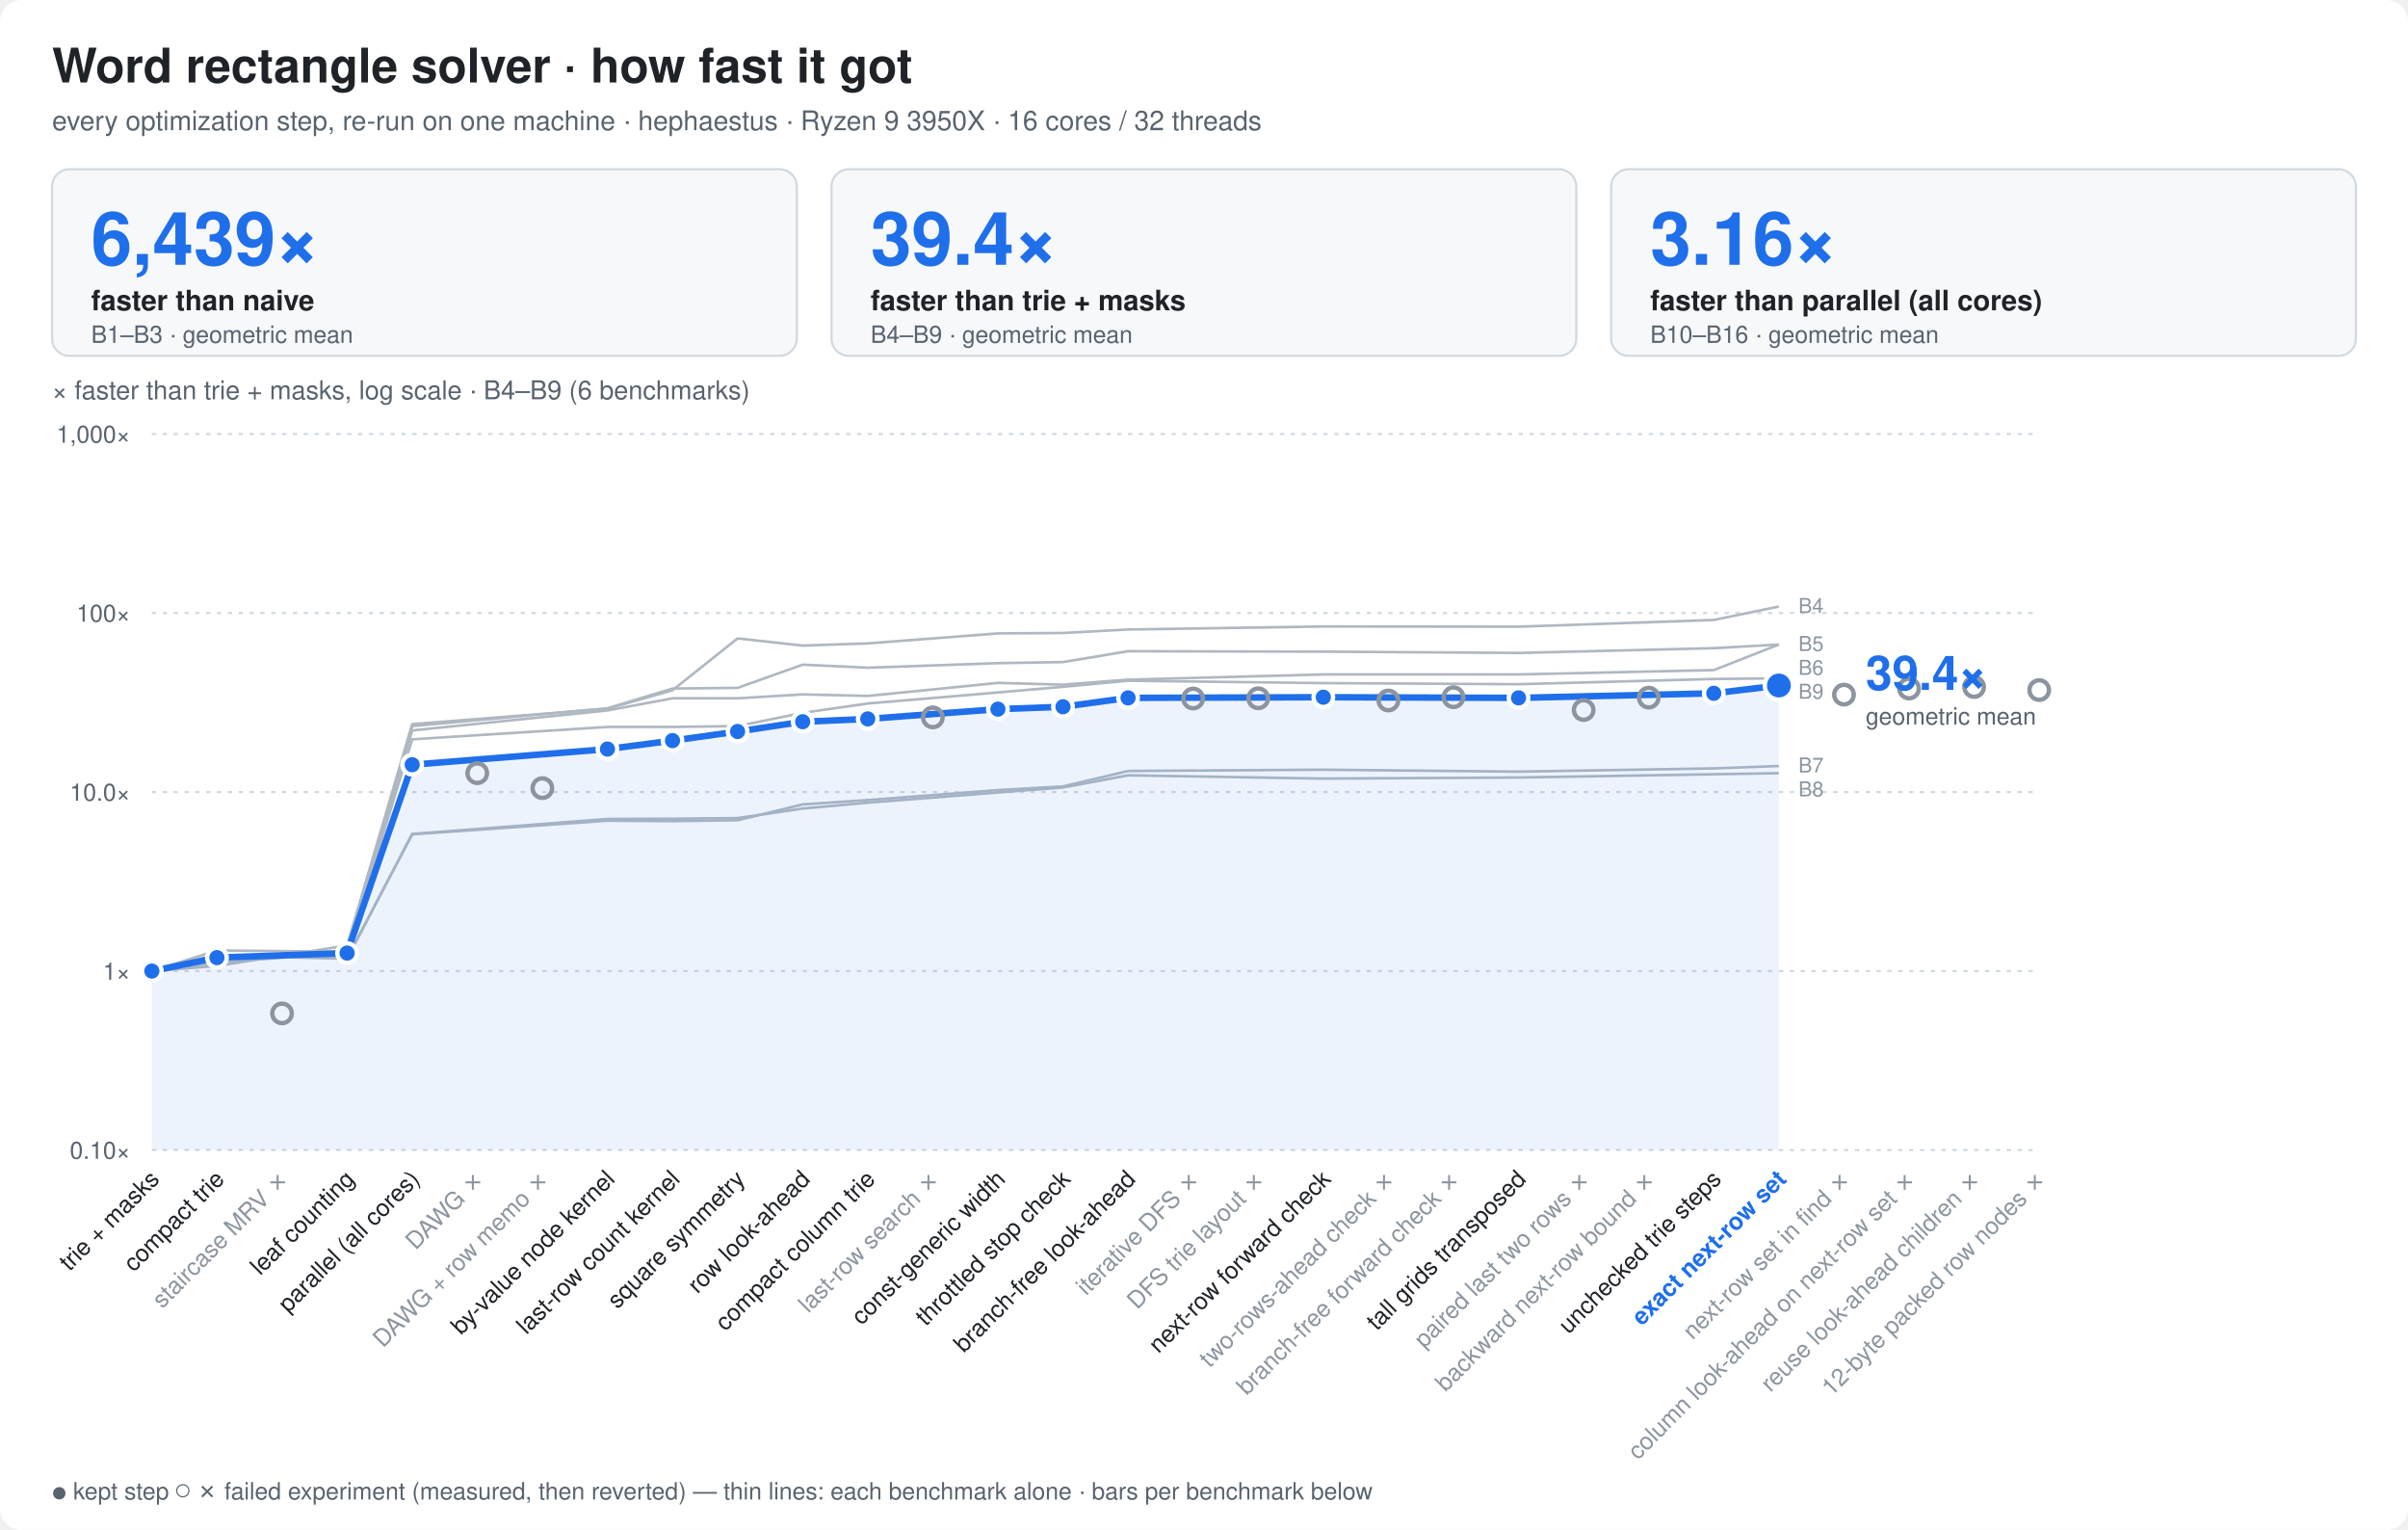
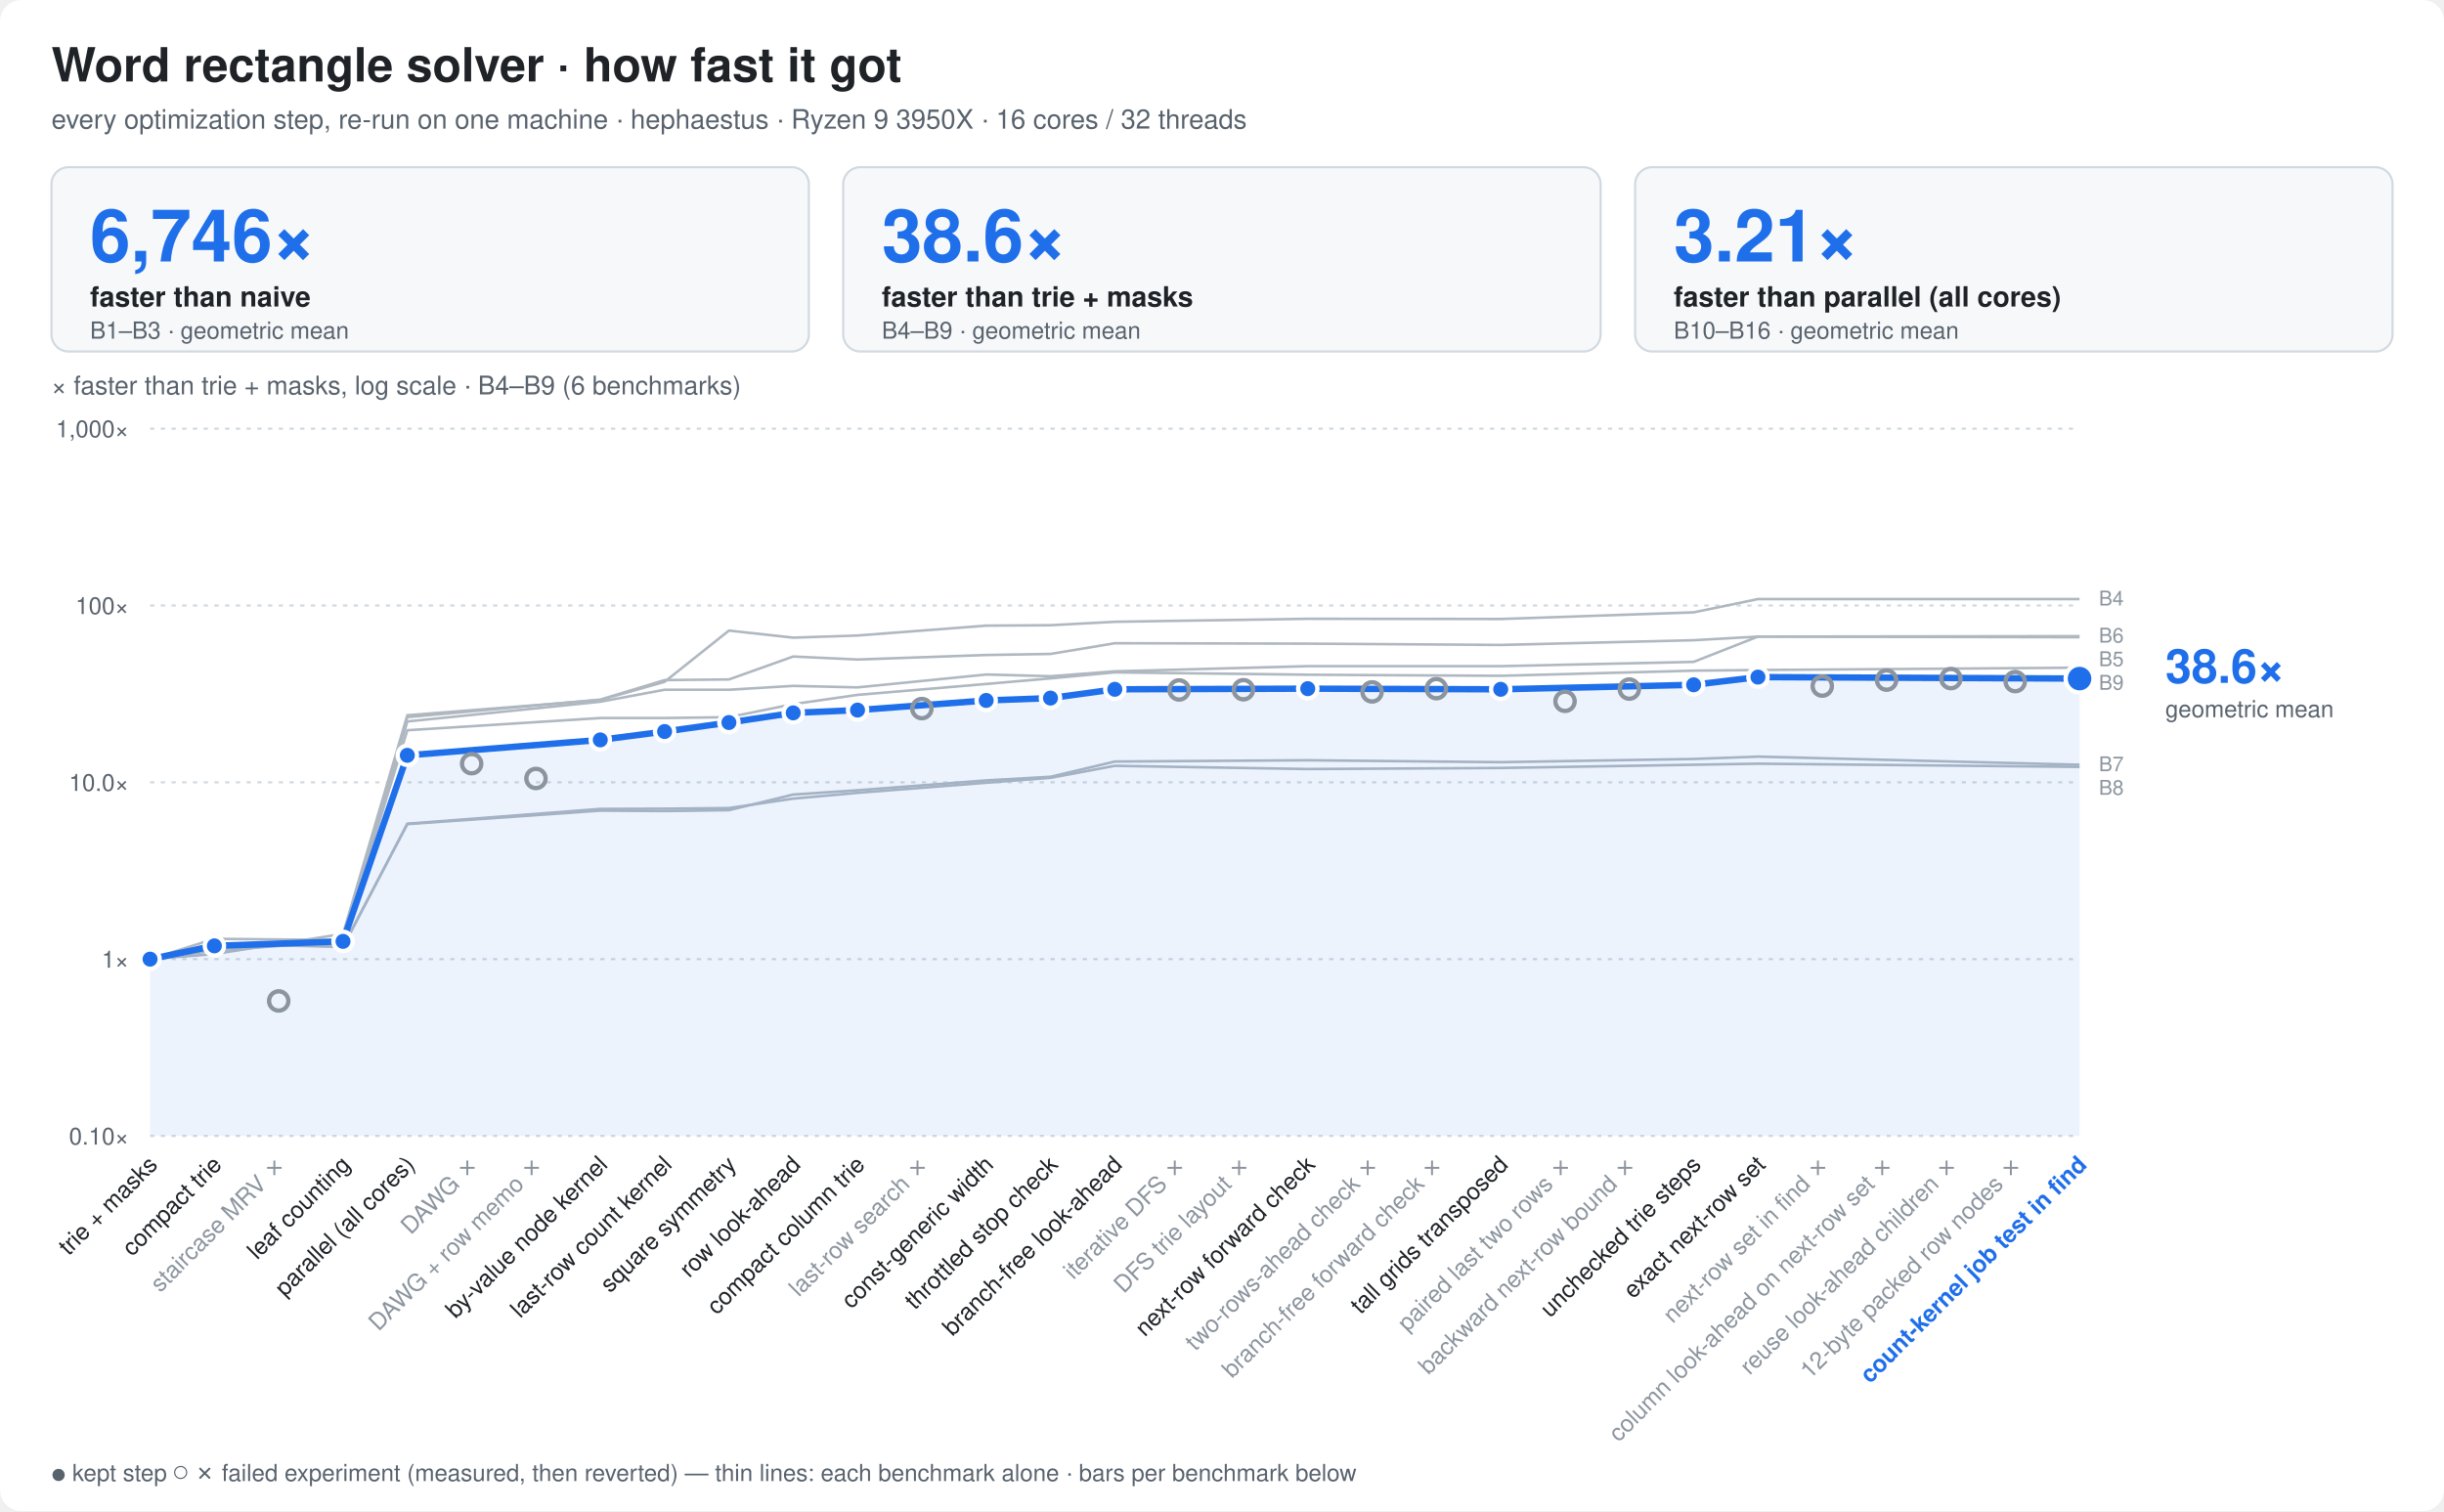
- <svg xmlns="http://www.w3.org/2000/svg" width="1110" height="705" viewBox="0 0 1110 705" font-family="ui-sans-serif,-apple-system,Segoe UI,Helvetica,Arial,sans-serif">
+ <svg xmlns="http://www.w3.org/2000/svg" width="1140" height="705" viewBox="0 0 1140 705" font-family="ui-sans-serif,-apple-system,Segoe UI,Helvetica,Arial,sans-serif">
  <style>
  .bg{fill:#ffffff} .t{fill:#1f2328} .m{fill:#59636e} .g{stroke:#d1d9e0}
  .bar{fill:#8fb8de} .best{fill:#1f6feb} .x{fill:#1a7f37;font-weight:600}
  .fail{fill:url(#hatch)} .hs{stroke:#afb8c1} .hb{fill:#eaeef2} .f{fill:#cf222e;font-weight:600}
  .ft{fill:#8c959f} .cur{fill:#1f6feb;font-weight:700}
  .ln{stroke:#1f6feb;fill:none} .lnf{fill:#1f6feb} .ctx{stroke:#afb8c1;fill:none} .ring{stroke:#ffffff}
  .fx{stroke:#8c959f;fill:none} .area{fill:#1f6feb;fill-opacity:.08} .tile{fill:#f6f8fa;stroke:#d1d9e0}
  .big{fill:#1f6feb;font-weight:800}
  .s2{stroke:#eb6834;fill:none} .s2f{fill:#eb6834} .s3{stroke:#1baf7a;fill:none} .s3f{fill:#1baf7a}
  @media (prefers-color-scheme: dark){
    .s2{stroke:#d95926} .s2f{fill:#d95926} .s3{stroke:#199e70} .s3f{fill:#199e70}
    .bg{fill:#0d1117} .t{fill:#e6edf3} .m{fill:#9198a1} .g{stroke:#30363d}
    .bar{fill:#2f5f8f} .best{fill:#4493f8} .x{fill:#3fb950}
    .hs{stroke:#484f58} .hb{fill:#21262d} .f{fill:#f85149} .ft{fill:#6e7681} .cur{fill:#4493f8}
    .ln{stroke:#4493f8} .lnf{fill:#4493f8} .ctx{stroke:#484f58} .ring{stroke:#0d1117}
    .fx{stroke:#6e7681} .area{fill:#4493f8;fill-opacity:.10} .tile{fill:#161b22;stroke:#30363d} .big{fill:#4493f8}
  }
</style>
-   <rect class="bg" width="1110" height="705" rx="10" />
+   <rect class="bg" width="1140" height="705" rx="10" />
  <text class="t" x="24" y="38" font-size="22" font-weight="800">Word rectangle solver · how fast it got</text>
  <text class="m" x="24" y="60" font-size="12.5">every optimization step, re-run on one machine · hephaestus · Ryzen 9 3950X · 16 cores / 32 threads</text>
-   <rect class="tile" x="24.0" y="78" width="343.3" height="86" rx="8" />
-   <text class="big" x="42.0" y="122" font-size="34">6,439×</text>
+   <rect class="tile" x="24.0" y="78" width="353.3" height="86" rx="8" />
+   <text class="big" x="42.0" y="122" font-size="34">6,746×</text>
  <text class="t" x="42.0" y="143" font-size="13" font-weight="600">faster than naive</text>
  <text class="m" x="42.0" y="158" font-size="11">B1–B3 · geometric mean</text>
-   <rect class="tile" x="383.3" y="78" width="343.3" height="86" rx="8" />
-   <text class="big" x="401.3" y="122" font-size="34">39.4×</text>
-   <text class="t" x="401.3" y="143" font-size="13" font-weight="600">faster than trie + masks</text>
-   <text class="m" x="401.3" y="158" font-size="11">B4–B9 · geometric mean</text>
-   <rect class="tile" x="742.7" y="78" width="343.3" height="86" rx="8" />
-   <text class="big" x="760.7" y="122" font-size="34">3.16×</text>
-   <text class="t" x="760.7" y="143" font-size="13" font-weight="600">faster than parallel (all cores)</text>
-   <text class="m" x="760.7" y="158" font-size="11">B10–B16 · geometric mean</text>
-   <line class="g" x1="70" x2="940" y1="530.0" y2="530.0" stroke-dasharray="2 3" />
+   <rect class="tile" x="393.3" y="78" width="353.3" height="86" rx="8" />
+   <text class="big" x="411.3" y="122" font-size="34">38.6×</text>
+   <text class="t" x="411.3" y="143" font-size="13" font-weight="600">faster than trie + masks</text>
+   <text class="m" x="411.3" y="158" font-size="11">B4–B9 · geometric mean</text>
+   <rect class="tile" x="762.7" y="78" width="353.3" height="86" rx="8" />
+   <text class="big" x="780.7" y="122" font-size="34">3.21×</text>
+   <text class="t" x="780.7" y="143" font-size="13" font-weight="600">faster than parallel (all cores)</text>
+   <text class="m" x="780.7" y="158" font-size="11">B10–B16 · geometric mean</text>
+   <line class="g" x1="70" x2="970" y1="530.0" y2="530.0" stroke-dasharray="2 3" />
  <text class="m" x="60" y="534.0" font-size="11" text-anchor="end">0.10×</text>
-   <line class="g" x1="70" x2="940" y1="447.5" y2="447.5" stroke-dasharray="2 3" />
+   <line class="g" x1="70" x2="970" y1="447.5" y2="447.5" stroke-dasharray="2 3" />
  <text class="m" x="60" y="451.5" font-size="11" text-anchor="end">1×</text>
-   <line class="g" x1="70" x2="940" y1="365.0" y2="365.0" stroke-dasharray="2 3" />
+   <line class="g" x1="70" x2="970" y1="365.0" y2="365.0" stroke-dasharray="2 3" />
  <text class="m" x="60" y="369.0" font-size="11" text-anchor="end">10.0×</text>
-   <line class="g" x1="70" x2="940" y1="282.5" y2="282.5" stroke-dasharray="2 3" />
+   <line class="g" x1="70" x2="970" y1="282.5" y2="282.5" stroke-dasharray="2 3" />
  <text class="m" x="60" y="286.5" font-size="11" text-anchor="end">100×</text>
-   <line class="g" x1="70" x2="940" y1="200.0" y2="200.0" stroke-dasharray="2 3" />
+   <line class="g" x1="70" x2="970" y1="200.0" y2="200.0" stroke-dasharray="2 3" />
  <text class="m" x="60" y="204.0" font-size="11" text-anchor="end">1,000×</text>
  <text class="m" x="24" y="184" font-size="12">× faster than trie + masks, log scale · B4–B9 (6 benchmarks)</text>
-   <polyline class="ctx" points="70.0,447.5 100.0,445.1 160.0,435.7 190.0,333.7 280.0,326.6 310.0,318.1 340.0,294.2 370.0,297.5 400.0,296.5 460.0,291.9 490.0,291.7 520.0,290.1 610.0,288.7 700.0,288.8 790.0,285.7 820.0,279.5" stroke-width="1.2" stroke-linejoin="round" />
-   <polyline class="ctx" points="70.0,447.5 100.0,443.5 160.0,439.2 190.0,336.6 280.0,327.4 310.0,321.8 340.0,321.8 370.0,320.0 400.0,320.7 460.0,314.7 490.0,315.5 520.0,313.2 610.0,310.8 700.0,310.8 790.0,308.8 820.0,297.0" stroke-width="1.2" stroke-linejoin="round" />
-   <polyline class="ctx" points="70.0,447.5 100.0,440.9 160.0,438.5 190.0,334.6 280.0,326.4 310.0,317.3 340.0,317.0 370.0,306.3 400.0,307.7 460.0,305.6 490.0,305.1 520.0,300.1 610.0,300.3 700.0,300.9 790.0,298.7 820.0,297.0" stroke-width="1.2" stroke-linejoin="round" />
-   <polyline class="ctx" points="70.0,447.5 100.0,440.0 160.0,441.6 190.0,384.5 280.0,378.2 310.0,378.4 340.0,378.0 370.0,370.7 400.0,368.7 460.0,364.1 490.0,362.4 520.0,355.3 610.0,354.7 700.0,355.6 790.0,354.1 820.0,353.0" stroke-width="1.2" stroke-linejoin="round" />
-   <polyline class="ctx" points="70.0,447.5 100.0,440.4 160.0,441.8 190.0,384.3 280.0,377.4 310.0,377.3 340.0,377.0 370.0,372.6 400.0,369.9 460.0,365.2 490.0,362.9 520.0,357.3 610.0,358.8 700.0,358.3 790.0,356.8 820.0,356.3" stroke-width="1.2" stroke-linejoin="round" />
-   <polyline class="ctx" points="70.0,447.5 100.0,438.0 160.0,438.6 190.0,340.7 280.0,335.0 310.0,335.0 340.0,334.6 370.0,328.5 400.0,324.2 460.0,319.1 490.0,316.5 520.0,313.7 610.0,314.8 700.0,315.3 790.0,312.9 820.0,312.6" stroke-width="1.2" stroke-linejoin="round" />
-   <text class="ft" x="829.0" y="282.5" font-size="9.5">B4</text>
-   <text class="ft" x="829.0" y="300.0" font-size="9.5">B5</text>
-   <text class="ft" x="829.0" y="311.0" font-size="9.5">B6</text>
-   <text class="ft" x="829.0" y="322.0" font-size="9.5">B9</text>
-   <text class="ft" x="829.0" y="356.0" font-size="9.5">B7</text>
-   <text class="ft" x="829.0" y="367.0" font-size="9.5">B8</text>
-   <polygon class="area" points="70.0,530 70.0,447.5 100.0,441.3 160.0,439.2 190.0,352.4 280.0,345.2 310.0,341.3 340.0,337.1 370.0,332.6 400.0,331.3 460.0,326.8 490.0,325.7 520.0,321.6 610.0,321.3 700.0,321.6 790.0,319.5 820.0,315.9 820.0,530" />
-   <polyline class="ln" points="70.0,447.5 100.0,441.3 160.0,439.2 190.0,352.4 280.0,345.2 310.0,341.3 340.0,337.1 370.0,332.6 400.0,331.3 460.0,326.8 490.0,325.7 520.0,321.6 610.0,321.3 700.0,321.6 790.0,319.5 820.0,315.9" stroke-width="3" stroke-linejoin="round" stroke-linecap="round" />
+   <polyline class="ctx" points="70.0,447.5 100.0,445.1 160.0,435.7 190.0,333.7 280.0,326.6 310.0,318.1 340.0,294.2 370.0,297.5 400.0,296.5 460.0,291.9 490.0,291.7 520.0,290.1 610.0,288.7 700.0,288.8 790.0,285.7 820.0,279.5 970.0,279.5" stroke-width="1.2" stroke-linejoin="round" />
+   <polyline class="ctx" points="70.0,447.5 100.0,443.5 160.0,439.2 190.0,336.6 280.0,327.4 310.0,321.8 340.0,321.8 370.0,320.0 400.0,320.7 460.0,314.7 490.0,315.5 520.0,313.2 610.0,310.8 700.0,310.8 790.0,308.8 820.0,297.0 970.0,297.3" stroke-width="1.2" stroke-linejoin="round" />
+   <polyline class="ctx" points="70.0,447.5 100.0,440.9 160.0,438.5 190.0,334.6 280.0,326.4 310.0,317.3 340.0,317.0 370.0,306.3 400.0,307.7 460.0,305.6 490.0,305.1 520.0,300.1 610.0,300.3 700.0,300.9 790.0,298.7 820.0,297.0 970.0,296.8" stroke-width="1.2" stroke-linejoin="round" />
+   <polyline class="ctx" points="70.0,447.5 100.0,440.0 160.0,441.6 190.0,384.5 280.0,378.2 310.0,378.4 340.0,378.0 370.0,370.7 400.0,368.7 460.0,364.1 490.0,362.4 520.0,355.3 610.0,354.7 700.0,355.6 790.0,354.1 820.0,353.0 970.0,356.8" stroke-width="1.2" stroke-linejoin="round" />
+   <polyline class="ctx" points="70.0,447.5 100.0,440.4 160.0,441.8 190.0,384.3 280.0,377.4 310.0,377.3 340.0,377.0 370.0,372.6 400.0,369.9 460.0,365.2 490.0,362.9 520.0,357.3 610.0,358.8 700.0,358.3 790.0,356.8 820.0,356.3 970.0,357.8" stroke-width="1.2" stroke-linejoin="round" />
+   <polyline class="ctx" points="70.0,447.5 100.0,438.0 160.0,438.6 190.0,340.7 280.0,335.0 310.0,335.0 340.0,334.6 370.0,328.5 400.0,324.2 460.0,319.1 490.0,316.5 520.0,313.7 610.0,314.8 700.0,315.3 790.0,312.9 820.0,312.6 970.0,311.5" stroke-width="1.2" stroke-linejoin="round" />
+   <text class="ft" x="979.0" y="282.5" font-size="9.5">B4</text>
+   <text class="ft" x="979.0" y="299.8" font-size="9.5">B6</text>
+   <text class="ft" x="979.0" y="310.8" font-size="9.5">B5</text>
+   <text class="ft" x="979.0" y="321.8" font-size="9.5">B9</text>
+   <text class="ft" x="979.0" y="359.8" font-size="9.5">B7</text>
+   <text class="ft" x="979.0" y="370.8" font-size="9.5">B8</text>
+   <polygon class="area" points="70.0,530 70.0,447.5 100.0,441.3 160.0,439.2 190.0,352.4 280.0,345.2 310.0,341.3 340.0,337.1 370.0,332.6 400.0,331.3 460.0,326.8 490.0,325.7 520.0,321.6 610.0,321.3 700.0,321.6 790.0,319.5 820.0,315.9 970.0,316.6 970.0,530" />
+   <polyline class="ln" points="70.0,447.5 100.0,441.3 160.0,439.2 190.0,352.4 280.0,345.2 310.0,341.3 340.0,337.1 370.0,332.6 400.0,331.3 460.0,326.8 490.0,325.7 520.0,321.6 610.0,321.3 700.0,321.6 790.0,319.5 820.0,315.9 970.0,316.6" stroke-width="3" stroke-linejoin="round" stroke-linecap="round" />
  <circle class="lnf ring" cx="70.0" cy="447.5" r="4.5" stroke-width="2" />
  <circle class="lnf ring" cx="100.0" cy="441.3" r="4.5" stroke-width="2" />
  <circle class="fx ring" cx="130.0" cy="467.0" r="4.5" stroke-width="2" fill="none" />
  <circle class="fx" cx="130.0" cy="467.0" r="4.5" stroke-width="1.6" />
  <circle class="lnf ring" cx="160.0" cy="439.2" r="4.5" stroke-width="2" />
  <circle class="lnf ring" cx="190.0" cy="352.4" r="4.5" stroke-width="2" />
  <circle class="fx ring" cx="220.0" cy="356.3" r="4.5" stroke-width="2" fill="none" />
  <circle class="fx" cx="220.0" cy="356.3" r="4.5" stroke-width="1.6" />
  <circle class="fx ring" cx="250.0" cy="363.2" r="4.5" stroke-width="2" fill="none" />
  <circle class="fx" cx="250.0" cy="363.2" r="4.5" stroke-width="1.6" />
  <circle class="lnf ring" cx="280.0" cy="345.2" r="4.5" stroke-width="2" />
  <circle class="lnf ring" cx="310.0" cy="341.3" r="4.5" stroke-width="2" />
  <circle class="lnf ring" cx="340.0" cy="337.1" r="4.5" stroke-width="2" />
  <circle class="lnf ring" cx="370.0" cy="332.6" r="4.5" stroke-width="2" />
  <circle class="lnf ring" cx="400.0" cy="331.3" r="4.5" stroke-width="2" />
  <circle class="fx ring" cx="430.0" cy="330.6" r="4.5" stroke-width="2" fill="none" />
  <circle class="fx" cx="430.0" cy="330.6" r="4.5" stroke-width="1.6" />
  <circle class="lnf ring" cx="460.0" cy="326.8" r="4.5" stroke-width="2" />
  <circle class="lnf ring" cx="490.0" cy="325.7" r="4.5" stroke-width="2" />
  <circle class="lnf ring" cx="520.0" cy="321.6" r="4.5" stroke-width="2" />
  <circle class="fx ring" cx="550.0" cy="321.9" r="4.5" stroke-width="2" fill="none" />
  <circle class="fx" cx="550.0" cy="321.9" r="4.5" stroke-width="1.6" />
  <circle class="fx ring" cx="580.0" cy="321.8" r="4.5" stroke-width="2" fill="none" />
  <circle class="fx" cx="580.0" cy="321.8" r="4.5" stroke-width="1.6" />
  <circle class="lnf ring" cx="610.0" cy="321.3" r="4.5" stroke-width="2" />
  <circle class="fx ring" cx="640.0" cy="322.8" r="4.5" stroke-width="2" fill="none" />
  <circle class="fx" cx="640.0" cy="322.8" r="4.5" stroke-width="1.6" />
  <circle class="fx ring" cx="670.0" cy="321.3" r="4.5" stroke-width="2" fill="none" />
  <circle class="fx" cx="670.0" cy="321.3" r="4.5" stroke-width="1.6" />
  <circle class="lnf ring" cx="700.0" cy="321.6" r="4.5" stroke-width="2" />
  <circle class="fx ring" cx="730.0" cy="327.2" r="4.5" stroke-width="2" fill="none" />
  <circle class="fx" cx="730.0" cy="327.2" r="4.5" stroke-width="1.6" />
  <circle class="fx ring" cx="760.0" cy="321.5" r="4.5" stroke-width="2" fill="none" />
  <circle class="fx" cx="760.0" cy="321.5" r="4.5" stroke-width="1.6" />
  <circle class="lnf ring" cx="790.0" cy="319.5" r="4.5" stroke-width="2" />
-   <circle class="lnf ring" cx="820.0" cy="315.9" r="6.5" stroke-width="2" />
+   <circle class="lnf ring" cx="820.0" cy="315.9" r="4.5" stroke-width="2" />
  <circle class="fx ring" cx="850.0" cy="320.1" r="4.5" stroke-width="2" fill="none" />
  <circle class="fx" cx="850.0" cy="320.1" r="4.5" stroke-width="1.6" />
  <circle class="fx ring" cx="880.0" cy="317.3" r="4.5" stroke-width="2" fill="none" />
  <circle class="fx" cx="880.0" cy="317.3" r="4.5" stroke-width="1.6" />
  <circle class="fx ring" cx="910.0" cy="316.6" r="4.5" stroke-width="2" fill="none" />
  <circle class="fx" cx="910.0" cy="316.6" r="4.5" stroke-width="1.6" />
  <circle class="fx ring" cx="940.0" cy="318.0" r="4.5" stroke-width="2" fill="none" />
  <circle class="fx" cx="940.0" cy="318.0" r="4.5" stroke-width="1.6" />
-   <text class="big" x="860.0" y="317.9" font-size="22">39.4×</text>
-   <text class="m" x="860.0" y="333.9" font-size="11">geometric mean</text>
+   <circle class="lnf ring" cx="970.0" cy="316.6" r="6.5" stroke-width="2" />
+   <text class="big" x="1010.0" y="318.6" font-size="22">38.6×</text>
+   <text class="m" x="1010.0" y="334.6" font-size="11">geometric mean</text>
  <text class="t" font-size="11" text-anchor="end" transform="translate(74.0,544) rotate(-45)">trie + masks</text>
  <text class="t" font-size="11" text-anchor="end" transform="translate(104.0,544) rotate(-45)">compact trie</text>
  <text class="ft" font-size="11" text-anchor="end" transform="translate(134.0,544) rotate(-45)">staircase MRV ✗</text>
  <text class="t" font-size="11" text-anchor="end" transform="translate(164.0,544) rotate(-45)">leaf counting</text>
  <text class="t" font-size="11" text-anchor="end" transform="translate(194.0,544) rotate(-45)">parallel (all cores)</text>
  <text class="ft" font-size="11" text-anchor="end" transform="translate(224.0,544) rotate(-45)">DAWG ✗</text>
  <text class="ft" font-size="11" text-anchor="end" transform="translate(254.0,544) rotate(-45)">DAWG + row memo ✗</text>
  <text class="t" font-size="11" text-anchor="end" transform="translate(284.0,544) rotate(-45)">by-value node kernel</text>
  <text class="t" font-size="11" text-anchor="end" transform="translate(314.0,544) rotate(-45)">last-row count kernel</text>
  <text class="t" font-size="11" text-anchor="end" transform="translate(344.0,544) rotate(-45)">square symmetry</text>
  <text class="t" font-size="11" text-anchor="end" transform="translate(374.0,544) rotate(-45)">row look-ahead</text>
  <text class="t" font-size="11" text-anchor="end" transform="translate(404.0,544) rotate(-45)">compact column trie</text>
  <text class="ft" font-size="11" text-anchor="end" transform="translate(434.0,544) rotate(-45)">last-row search ✗</text>
  <text class="t" font-size="11" text-anchor="end" transform="translate(464.0,544) rotate(-45)">const-generic width</text>
  <text class="t" font-size="11" text-anchor="end" transform="translate(494.0,544) rotate(-45)">throttled stop check</text>
  <text class="t" font-size="11" text-anchor="end" transform="translate(524.0,544) rotate(-45)">branch-free look-ahead</text>
  <text class="ft" font-size="11" text-anchor="end" transform="translate(554.0,544) rotate(-45)">iterative DFS ✗</text>
  <text class="ft" font-size="11" text-anchor="end" transform="translate(584.0,544) rotate(-45)">DFS trie layout ✗</text>
  <text class="t" font-size="11" text-anchor="end" transform="translate(614.0,544) rotate(-45)">next-row forward check</text>
  <text class="ft" font-size="11" text-anchor="end" transform="translate(644.0,544) rotate(-45)">two-rows-ahead check ✗</text>
  <text class="ft" font-size="11" text-anchor="end" transform="translate(674.0,544) rotate(-45)">branch-free forward check ✗</text>
  <text class="t" font-size="11" text-anchor="end" transform="translate(704.0,544) rotate(-45)">tall grids transposed</text>
  <text class="ft" font-size="11" text-anchor="end" transform="translate(734.0,544) rotate(-45)">paired last two rows ✗</text>
  <text class="ft" font-size="11" text-anchor="end" transform="translate(764.0,544) rotate(-45)">backward next-row bound ✗</text>
  <text class="t" font-size="11" text-anchor="end" transform="translate(794.0,544) rotate(-45)">unchecked trie steps</text>
-   <text class="cur" font-size="11" text-anchor="end" transform="translate(824.0,544) rotate(-45)">exact next-row set</text>
+   <text class="t" font-size="11" text-anchor="end" transform="translate(824.0,544) rotate(-45)">exact next-row set</text>
  <text class="ft" font-size="11" text-anchor="end" transform="translate(854.0,544) rotate(-45)">next-row set in find ✗</text>
  <text class="ft" font-size="11" text-anchor="end" transform="translate(884.0,544) rotate(-45)">column look-ahead on next-row set ✗</text>
  <text class="ft" font-size="11" text-anchor="end" transform="translate(914.0,544) rotate(-45)">reuse look-ahead children ✗</text>
  <text class="ft" font-size="11" text-anchor="end" transform="translate(944.0,544) rotate(-45)">12-byte packed row nodes ✗</text>
+   <text class="cur" font-size="11" text-anchor="end" transform="translate(974.0,544) rotate(-45)">count-kernel job test in find</text>
  <text class="m" x="24" y="691" font-size="11">● kept step   ○ ✗ failed experiment (measured, then reverted)   — thin lines: each benchmark alone · bars per benchmark below</text>
</svg>
